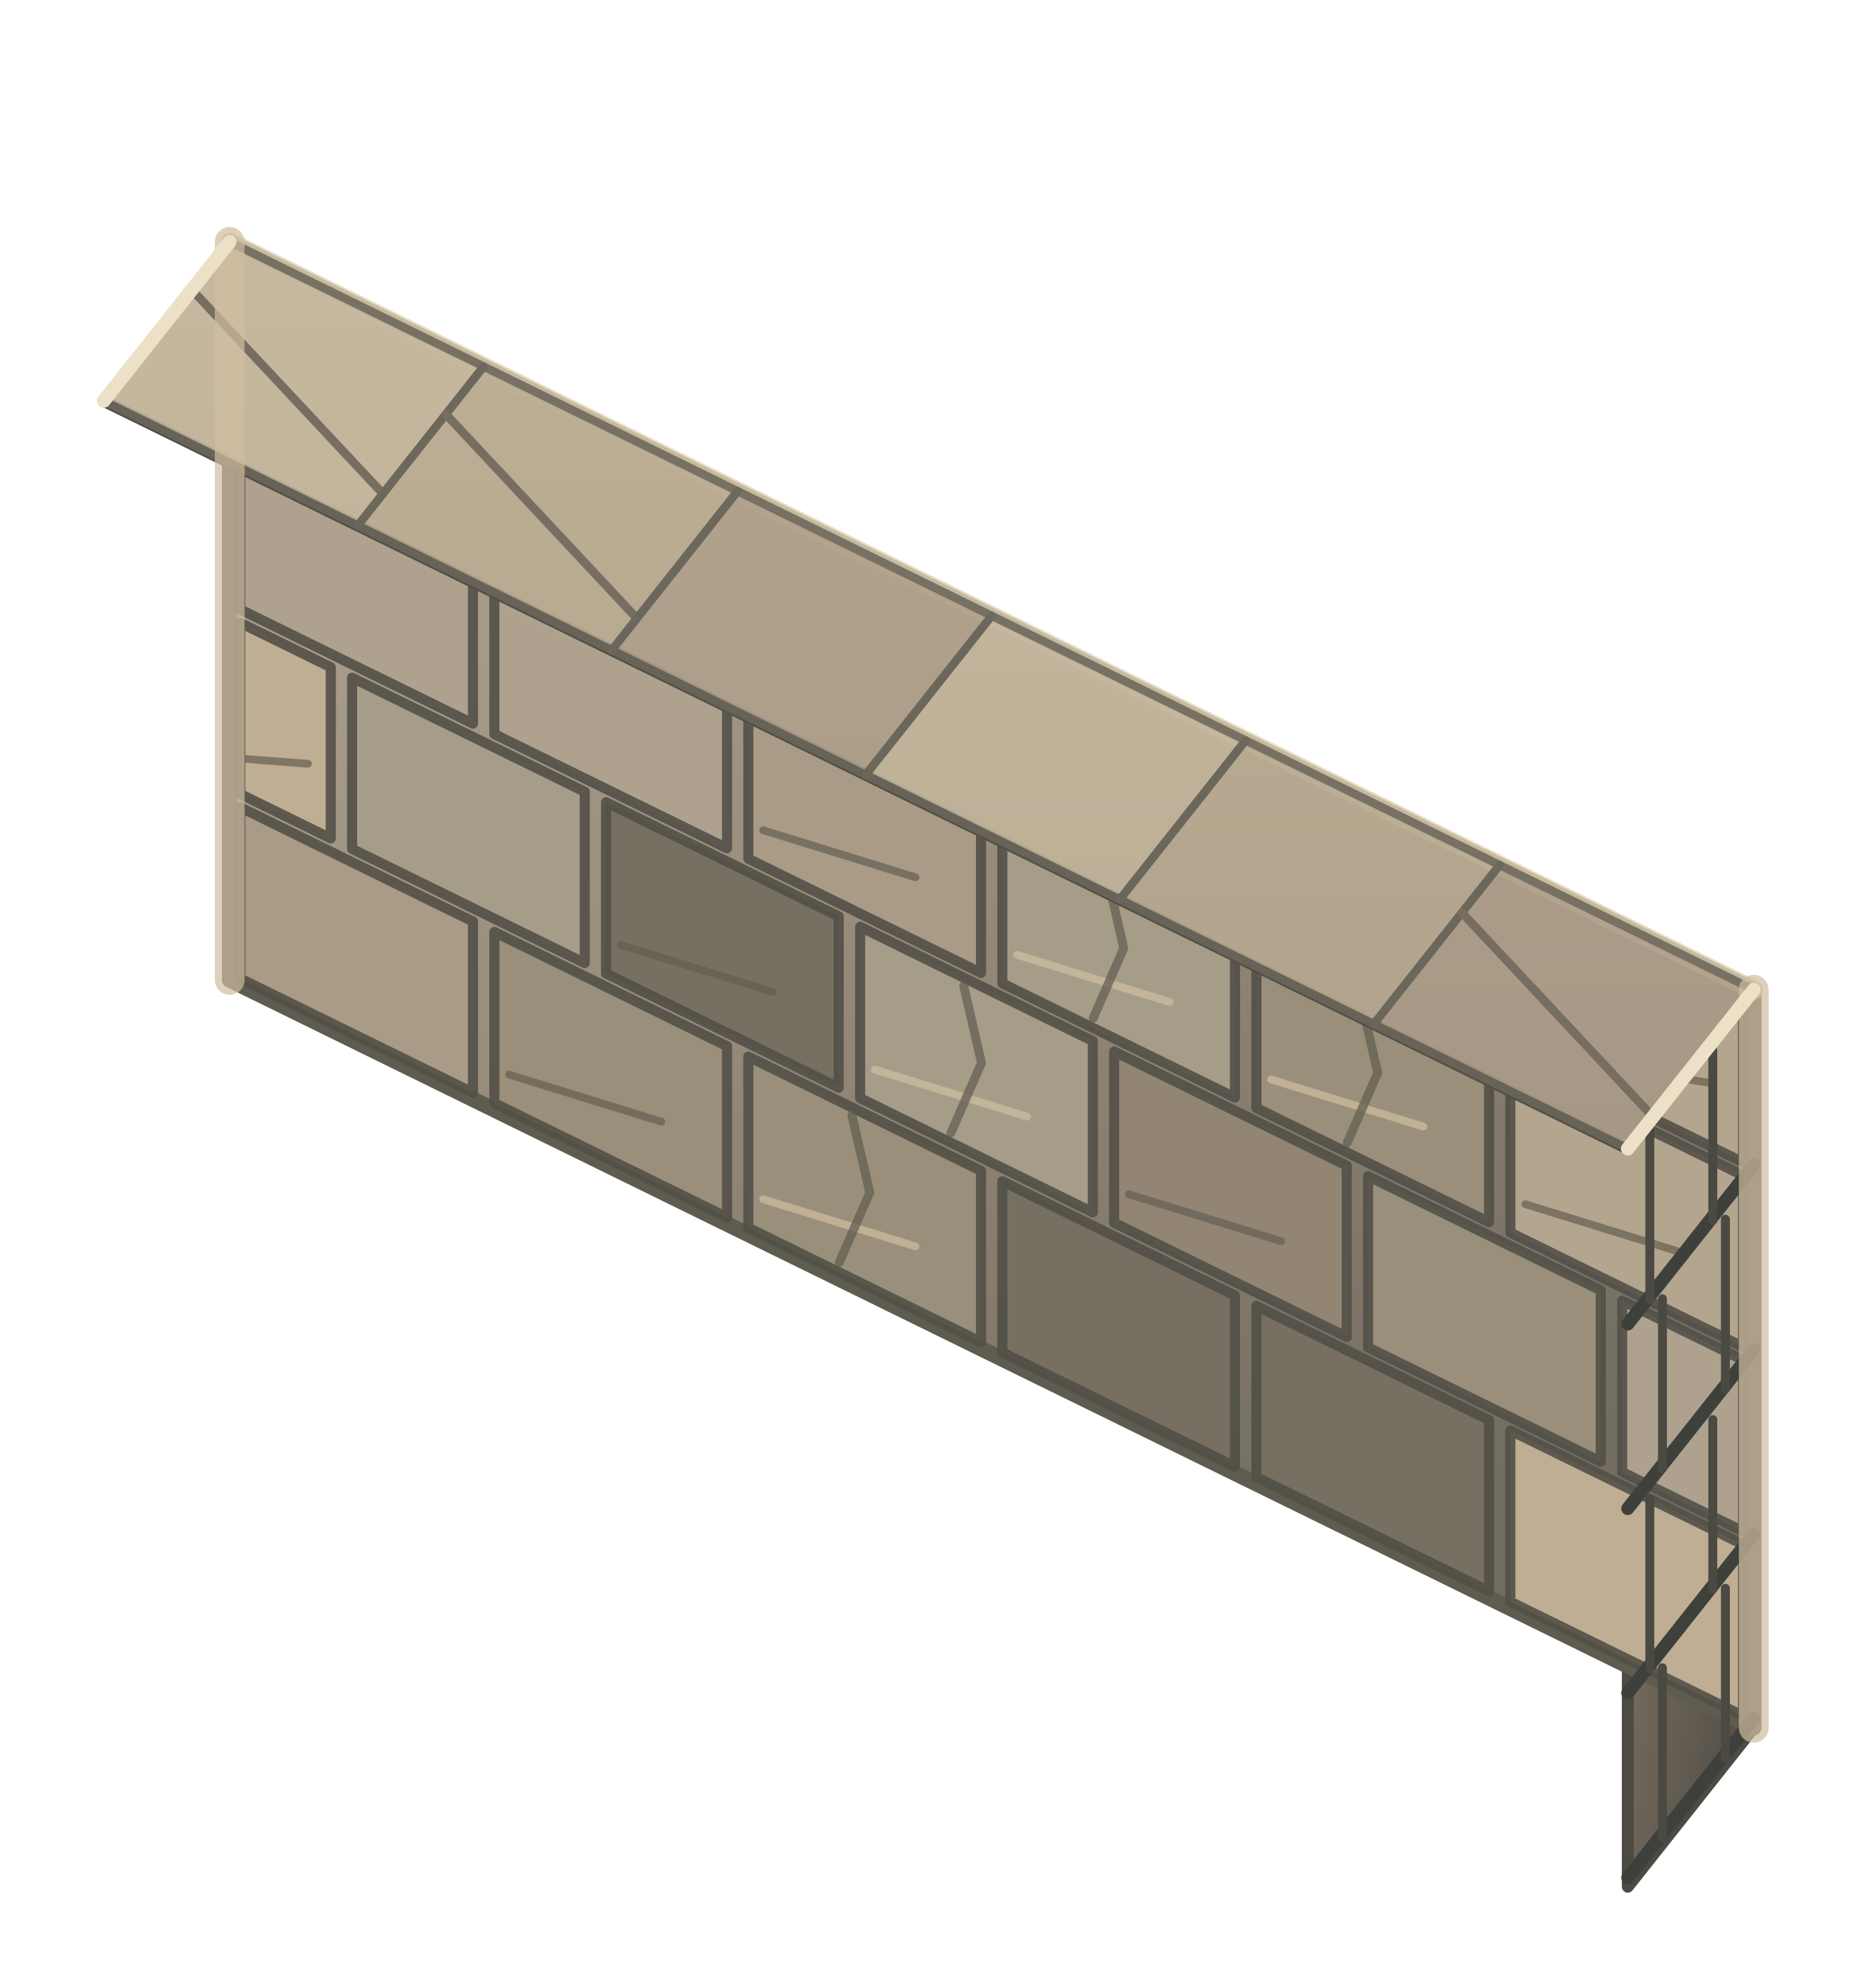
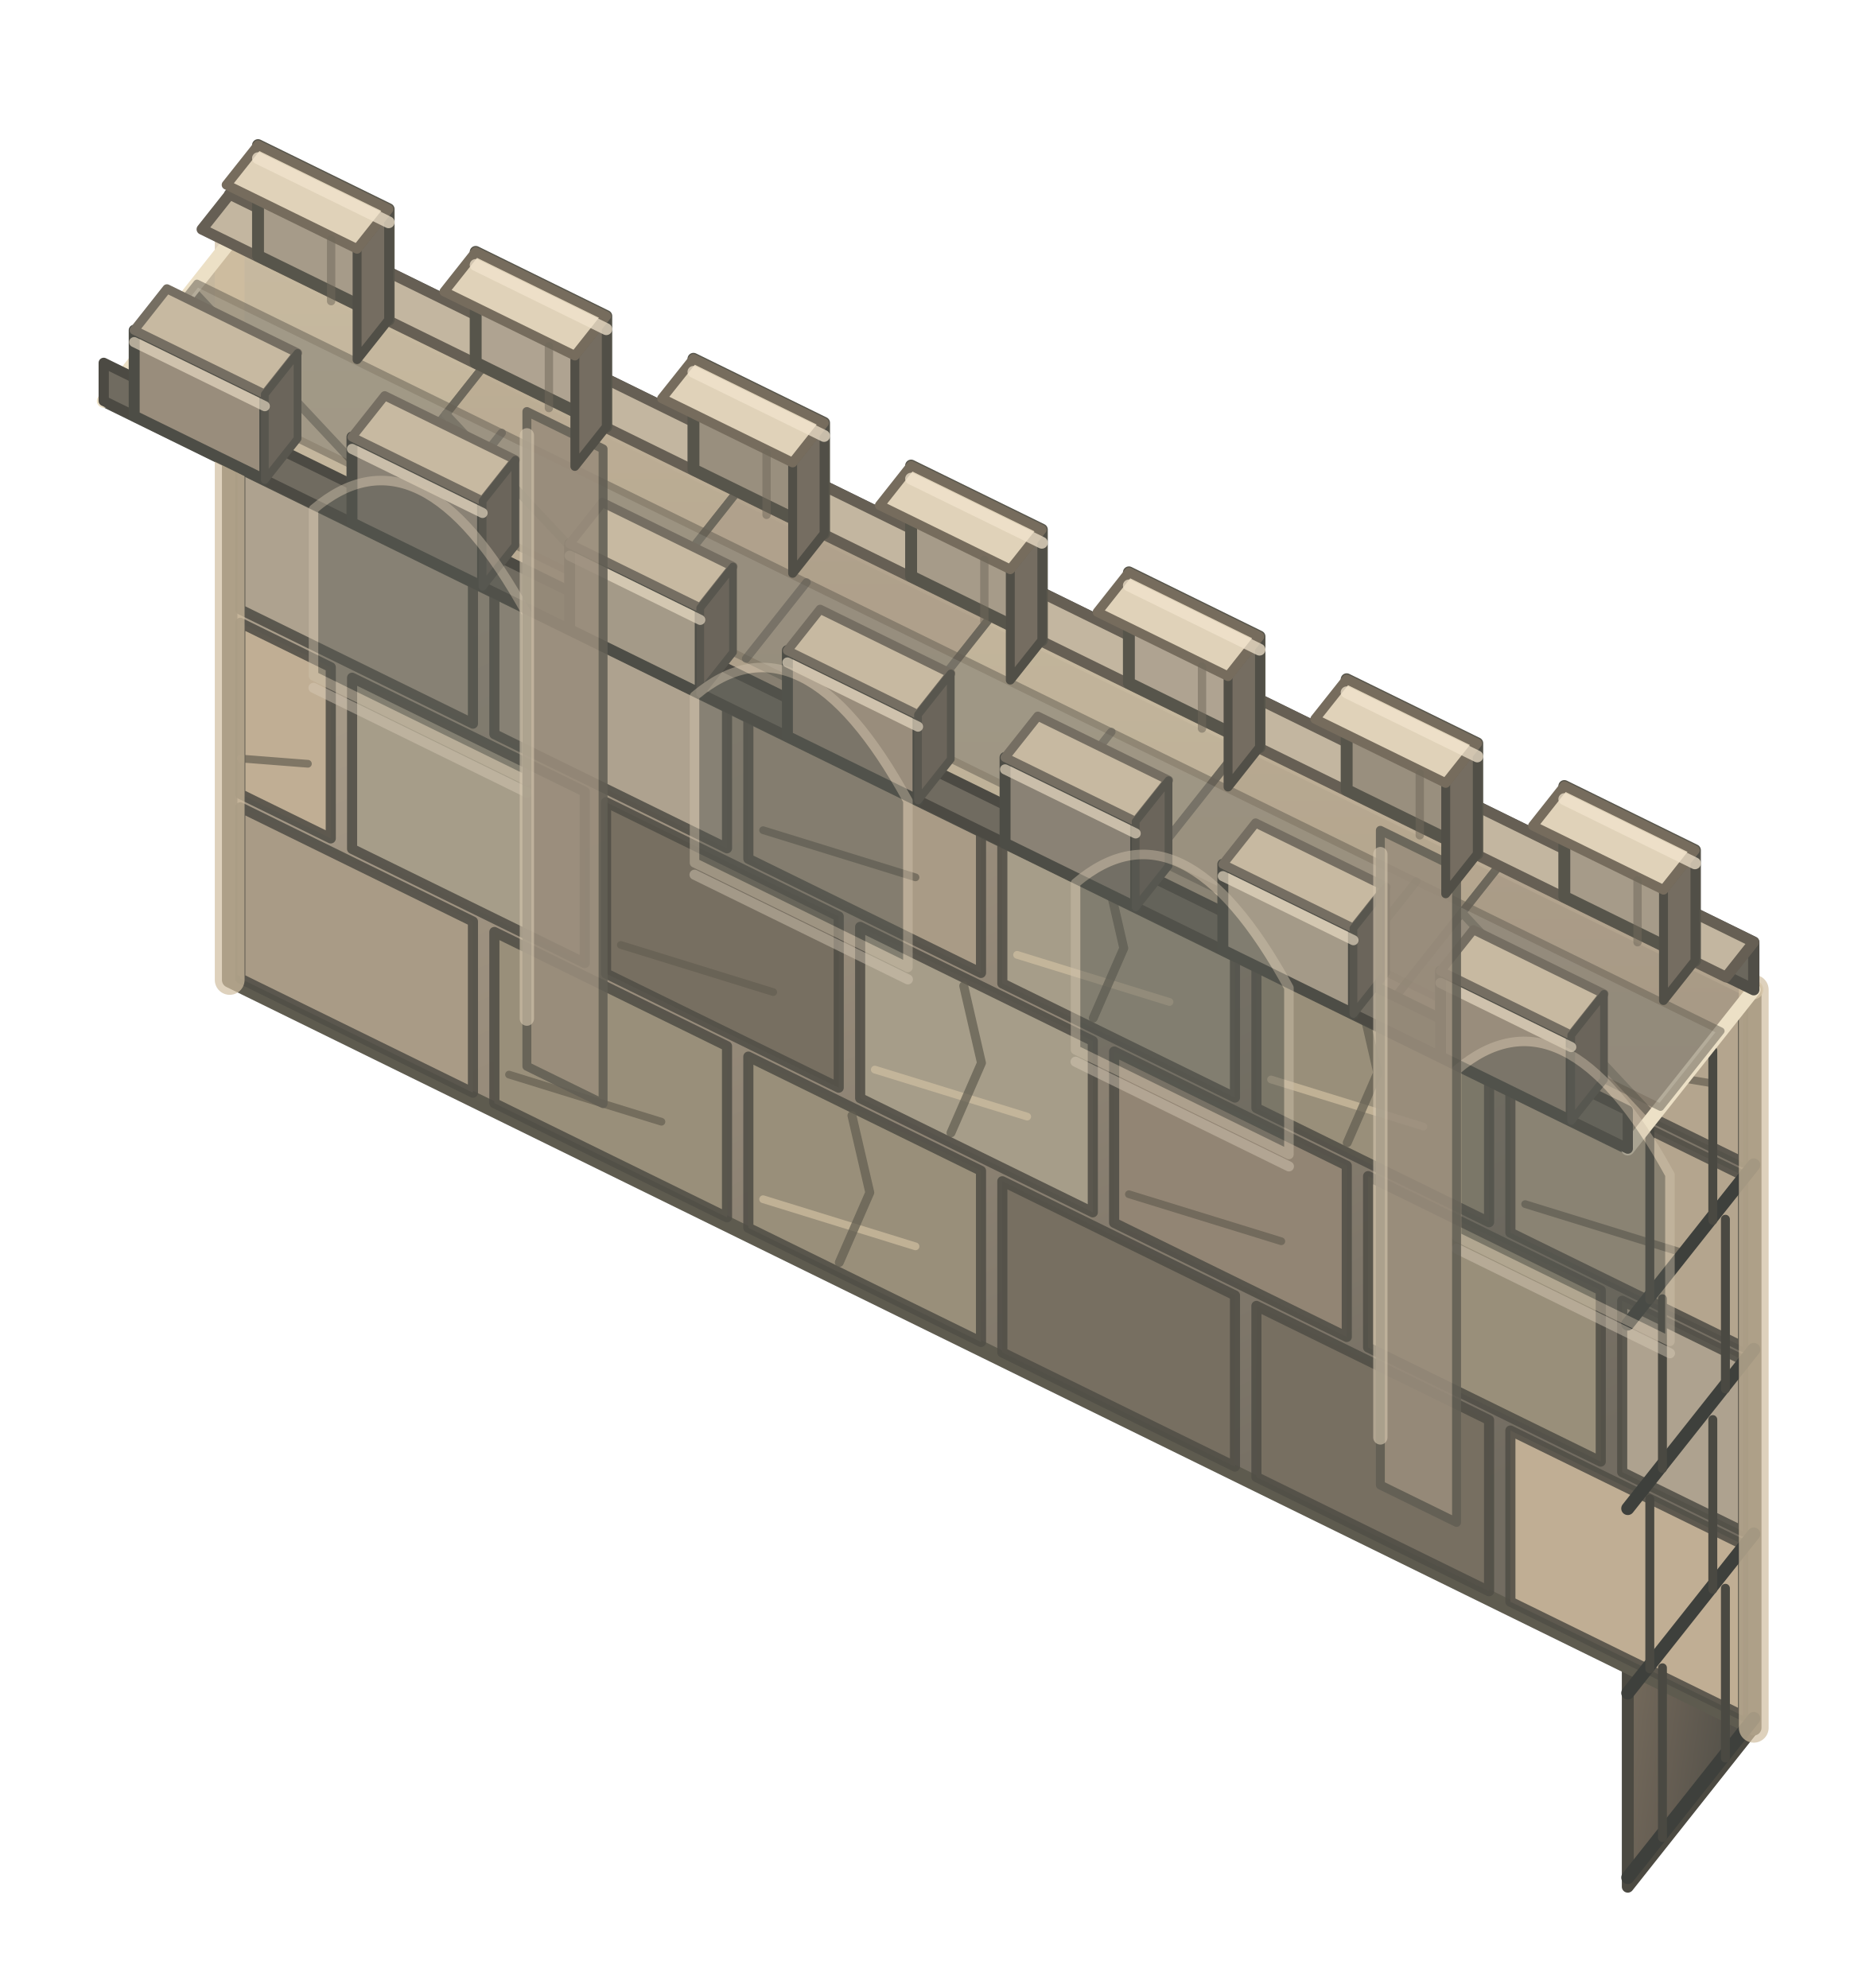
<svg xmlns="http://www.w3.org/2000/svg" width="156" height="167" viewBox="242 167 156 167" shape-rendering="geometricPrecision">
  <defs>
    <linearGradient id="side" x1="0" y1="0" x2="1" y2="1">
      <stop stop-color="#8c7f6b" />
      <stop offset=".6" stop-color="#665e53" />
      <stop offset="1" stop-color="#484943" />
    </linearGradient>
    <linearGradient id="front" x1="0" y1="0" x2=".5" y2="1">
      <stop stop-color="#b5a996" />
      <stop offset=".52" stop-color="#988c7b" />
      <stop offset="1" stop-color="#726c61" />
    </linearGradient>
    <linearGradient id="roof" x1="0" y1="0" x2="0" y2="1">
      <stop stop-color="#ddd0b6" />
      <stop offset=".5" stop-color="#b6a992" />
      <stop offset="1" stop-color="#797367" />
    </linearGradient>
  </defs>
  <g stroke-linejoin="round" stroke-linecap="round">
    <polygon points="389.29,312.14 378.71,325.49 378.71,263.49 389.29,250.14" fill="url(#side)" stroke="#4c4a42" stroke-width="1" />
    <polygon points="261.29,249.32 389.29,312.14 389.29,250.14 261.29,187.32" fill="url(#front)" stroke="#5e5b4f" stroke-width="1.3" />
    <polygon points="262.18,249.2 281.72,258.79 281.72,244.41 262.18,234.82" fill="#a99b86" stroke="#514f47" stroke-opacity=".88" stroke-width="0.85" />
    <polygon points="283.52,259.67 303.06,269.26 303.06,254.88 283.52,245.29" fill="#998f7a" stroke="#514f47" stroke-opacity=".88" stroke-width="0.85" />
    <polyline points="284.75,257.27 297.55,261.23" fill="none" stroke="#645e51" stroke-width="0.65" stroke-linecap="round" stroke-linejoin="round" opacity=".7" />
    <polygon points="304.85,270.14 324.39,279.73 324.39,265.35 304.85,255.76" fill="#998f7a" stroke="#514f47" stroke-opacity=".88" stroke-width="0.85" />
    <polyline points="306.09,267.74 318.89,271.7" fill="none" stroke="#d0bfa1" stroke-width="0.65" stroke-linecap="round" stroke-linejoin="round" opacity=".7" />
    <polyline points="312.49,273.05 315.05,267.18 313.55,260.71" fill="none" stroke="#615d50" stroke-width="0.75" stroke-linecap="round" stroke-linejoin="round" opacity=".72" />
    <polygon points="326.18,280.61 345.72,290.2 345.72,275.82 326.18,266.23" fill="#776f61" stroke="#514f47" stroke-opacity=".88" stroke-width="0.85" />
    <polygon points="347.52,291.08 367.06,300.67 367.06,286.29 347.52,276.7" fill="#776f61" stroke="#514f47" stroke-opacity=".88" stroke-width="0.85" />
    <polygon points="368.85,301.55 388.39,311.14 388.39,296.75 368.85,287.17" fill="#c0ae94" stroke="#514f47" stroke-opacity=".88" stroke-width="0.85" />
    <polygon points="262.18,233.7 269.78,237.43 269.78,223.05 262.18,219.32" fill="#c0ae94" stroke="#514f47" stroke-opacity=".88" stroke-width="0.85" />
    <polyline points="262.23,230.72 267.86,231.16" fill="none" stroke="#645e51" stroke-width="0.65" stroke-linecap="round" stroke-linejoin="round" opacity=".7" />
    <polygon points="271.57,238.31 291.11,247.9 291.11,233.51 271.57,223.93" fill="#a69d89" stroke="#514f47" stroke-opacity=".88" stroke-width="0.85" />
    <polygon points="292.9,248.78 312.44,258.37 312.44,243.98 292.9,234.39" fill="#776f61" stroke="#514f47" stroke-opacity=".88" stroke-width="0.85" />
    <polyline points="294.14,246.38 306.94,250.34" fill="none" stroke="#645e51" stroke-width="0.65" stroke-linecap="round" stroke-linejoin="round" opacity=".7" />
    <polygon points="314.24,259.25 333.78,268.84 333.78,254.45 314.24,244.86" fill="#a69d89" stroke="#514f47" stroke-opacity=".88" stroke-width="0.85" />
    <polyline points="315.47,256.85 328.27,260.8" fill="none" stroke="#d0bfa1" stroke-width="0.65" stroke-linecap="round" stroke-linejoin="round" opacity=".7" />
    <polyline points="321.87,262.16 324.43,256.29 322.94,249.82" fill="none" stroke="#615d50" stroke-width="0.75" stroke-linecap="round" stroke-linejoin="round" opacity=".72" />
    <polygon points="335.57,269.72 355.11,279.31 355.11,264.92 335.57,255.33" fill="#928574" stroke="#514f47" stroke-opacity=".88" stroke-width="0.85" />
    <polyline points="336.81,267.32 349.61,271.27" fill="none" stroke="#645e51" stroke-width="0.65" stroke-linecap="round" stroke-linejoin="round" opacity=".7" />
    <polygon points="356.9,280.19 376.44,289.78 376.44,275.39 356.9,265.8" fill="#998f7a" stroke="#514f47" stroke-opacity=".88" stroke-width="0.85" />
    <polygon points="378.24,290.66 388.39,295.64 388.39,281.25 378.24,276.27" fill="#aea28f" stroke="#514f47" stroke-opacity=".88" stroke-width="0.85" />
    <polygon points="262.18,218.2 281.72,227.79 281.72,213.41 262.18,203.82" fill="#aea28f" stroke="#514f47" stroke-opacity=".88" stroke-width="0.85" />
    <polygon points="283.52,228.67 303.06,238.26 303.06,223.88 283.52,214.29" fill="#aea28f" stroke="#514f47" stroke-opacity=".88" stroke-width="0.85" />
    <polygon points="304.85,239.14 324.39,248.73 324.39,234.35 304.85,224.76" fill="#a99b86" stroke="#514f47" stroke-opacity=".88" stroke-width="0.85" />
    <polyline points="306.09,236.74 318.89,240.7" fill="none" stroke="#645e51" stroke-width="0.65" stroke-linecap="round" stroke-linejoin="round" opacity=".7" />
    <polygon points="326.18,249.61 345.72,259.2 345.72,244.82 326.18,235.23" fill="#a69d89" stroke="#514f47" stroke-opacity=".88" stroke-width="0.85" />
    <polyline points="327.42,247.21 340.22,251.17" fill="none" stroke="#d0bfa1" stroke-width="0.65" stroke-linecap="round" stroke-linejoin="round" opacity=".7" />
    <polyline points="333.82,252.52 336.38,246.65 334.89,240.18" fill="none" stroke="#615d50" stroke-width="0.75" stroke-linecap="round" stroke-linejoin="round" opacity=".72" />
    <polygon points="347.52,260.08 367.06,269.67 367.06,255.29 347.52,245.7" fill="#998f7a" stroke="#514f47" stroke-opacity=".88" stroke-width="0.85" />
    <polyline points="348.75,257.68 361.55,261.64" fill="none" stroke="#d0bfa1" stroke-width="0.65" stroke-linecap="round" stroke-linejoin="round" opacity=".7" />
    <polyline points="355.15,262.99 357.71,257.12 356.22,250.65" fill="none" stroke="#615d50" stroke-width="0.75" stroke-linecap="round" stroke-linejoin="round" opacity=".72" />
    <polygon points="368.85,270.55 388.39,280.14 388.39,265.75 368.85,256.17" fill="#b4a58e" stroke="#514f47" stroke-opacity=".88" stroke-width="0.85" />
    <polyline points="370.09,268.15 382.89,272.11" fill="none" stroke="#645e51" stroke-width="0.65" stroke-linecap="round" stroke-linejoin="round" opacity=".7" />
    <polygon points="262.18,202.7 269.78,206.43 269.78,192.05 262.18,188.32" fill="#776f61" stroke="#514f47" stroke-opacity=".88" stroke-width="0.85" />
    <polygon points="271.57,207.31 291.11,216.9 291.11,202.51 271.57,192.93" fill="#928574" stroke="#514f47" stroke-opacity=".88" stroke-width="0.85" />
    <polyline points="272.81,204.91 285.61,208.87" fill="none" stroke="#d0bfa1" stroke-width="0.65" stroke-linecap="round" stroke-linejoin="round" opacity=".7" />
    <polyline points="279.21,210.22 281.77,204.35 280.27,197.88" fill="none" stroke="#615d50" stroke-width="0.75" stroke-linecap="round" stroke-linejoin="round" opacity=".72" />
    <polygon points="292.9,217.78 312.44,227.37 312.44,212.98 292.9,203.39" fill="#776f61" stroke="#514f47" stroke-opacity=".88" stroke-width="0.85" />
    <polyline points="294.14,215.38 306.94,219.34" fill="none" stroke="#645e51" stroke-width="0.65" stroke-linecap="round" stroke-linejoin="round" opacity=".7" />
    <polygon points="314.24,228.25 333.78,237.84 333.78,223.45 314.24,213.86" fill="#998f7a" stroke="#514f47" stroke-opacity=".88" stroke-width="0.85" />
    <polyline points="315.47,225.85 328.27,229.8" fill="none" stroke="#d0bfa1" stroke-width="0.65" stroke-linecap="round" stroke-linejoin="round" opacity=".7" />
    <polyline points="321.87,231.16 324.43,225.29 322.94,218.82" fill="none" stroke="#615d50" stroke-width="0.75" stroke-linecap="round" stroke-linejoin="round" opacity=".72" />
    <polygon points="335.57,238.72 355.11,248.31 355.11,233.92 335.57,224.33" fill="#776f61" stroke="#514f47" stroke-opacity=".88" stroke-width="0.85" />
    <polyline points="336.81,236.32 349.61,240.27" fill="none" stroke="#645e51" stroke-width="0.65" stroke-linecap="round" stroke-linejoin="round" opacity=".7" />
    <polygon points="356.9,249.19 376.44,258.78 376.44,244.39 356.9,234.8" fill="#aea28f" stroke="#514f47" stroke-opacity=".88" stroke-width="0.85" />
    <polygon points="378.24,259.66 388.39,264.64 388.39,250.25 378.24,245.27" fill="#b4a58e" stroke="#514f47" stroke-opacity=".88" stroke-width="0.85" />
    <polyline points="378.53,256.8 385.7,257.99" fill="none" stroke="#645e51" stroke-width="0.65" stroke-linecap="round" stroke-linejoin="round" opacity=".7" />
    <polyline points="389.29,311.36 378.71,324.72" fill="none" stroke="#3e403c" stroke-width="1.1" stroke-linecap="round" stroke-linejoin="round" />
    <polyline points="386.91,314.68 386.91,300.42" fill="none" stroke="#4a4942" stroke-width="0.75" stroke-linecap="round" stroke-linejoin="round" />
    <polyline points="381.62,321.36 381.62,307.1" fill="none" stroke="#4a4942" stroke-width="0.75" stroke-linecap="round" stroke-linejoin="round" />
    <polyline points="389.29,295.86 378.71,309.22" fill="none" stroke="#3e403c" stroke-width="1.1" stroke-linecap="round" stroke-linejoin="round" />
    <polyline points="385.85,300.51 385.85,286.25" fill="none" stroke="#4a4942" stroke-width="0.75" stroke-linecap="round" stroke-linejoin="round" />
    <polyline points="380.56,307.19 380.56,292.93" fill="none" stroke="#4a4942" stroke-width="0.75" stroke-linecap="round" stroke-linejoin="round" />
    <polyline points="389.29,280.36 378.71,293.72" fill="none" stroke="#3e403c" stroke-width="1.1" stroke-linecap="round" stroke-linejoin="round" />
    <polyline points="386.91,283.68 386.91,269.42" fill="none" stroke="#4a4942" stroke-width="0.75" stroke-linecap="round" stroke-linejoin="round" />
    <polyline points="381.62,290.36 381.62,276.1" fill="none" stroke="#4a4942" stroke-width="0.75" stroke-linecap="round" stroke-linejoin="round" />
    <polyline points="389.29,264.86 378.71,278.22" fill="none" stroke="#3e403c" stroke-width="1.1" stroke-linecap="round" stroke-linejoin="round" />
    <polyline points="385.85,269.51 385.85,255.25" fill="none" stroke="#4a4942" stroke-width="0.75" stroke-linecap="round" stroke-linejoin="round" />
    <polyline points="380.56,276.19 380.56,261.93" fill="none" stroke="#4a4942" stroke-width="0.75" stroke-linecap="round" stroke-linejoin="round" />
    <polygon points="261.29,187.32 389.29,250.14 378.71,263.49 250.71,200.68" fill="url(#roof)" stroke="#504f47" stroke-width="1" />
    <polyline points="261.29,187.32 389.29,250.14" fill="none" stroke="#e2d3b6" stroke-width="1.6" stroke-linecap="round" stroke-linejoin="round" opacity=".8" />
    <polygon points="261.29,187.32 282.62,197.79 272.05,211.15 250.71,200.68" fill="#c3b59b" stroke="#6b665a" stroke-width=".7" opacity=".86" />
    <polyline points="258.11,191.33 274.16,208.48" fill="none" stroke="#766e61" stroke-width="0.72" stroke-linecap="round" stroke-linejoin="round" />
    <polygon points="282.62,197.79 303.95,208.26 293.38,221.62 272.05,211.15" fill="#b8a991" stroke="#6b665a" stroke-width=".7" opacity=".86" />
    <polyline points="279.45,201.8 295.49,218.95" fill="none" stroke="#766e61" stroke-width="0.72" stroke-linecap="round" stroke-linejoin="round" />
    <polygon points="303.95,208.26 325.29,218.73 314.71,232.09 293.38,221.62" fill="#ad9e89" stroke="#6b665a" stroke-width=".7" opacity=".86" />
    <polygon points="325.29,218.73 346.62,229.2 336.05,242.56 314.71,232.09" fill="#c3b59b" stroke="#6b665a" stroke-width=".7" opacity=".86" />
    <polygon points="346.62,229.2 367.95,239.67 357.38,253.03 336.05,242.56" fill="#b8a991" stroke="#6b665a" stroke-width=".7" opacity=".86" />
    <polygon points="367.95,239.67 389.29,250.14 378.71,263.49 357.38,253.03" fill="#ad9e89" stroke="#6b665a" stroke-width=".7" opacity=".86" />
    <polyline points="364.78,243.67 380.83,260.82" fill="none" stroke="#766e61" stroke-width="0.72" stroke-linecap="round" stroke-linejoin="round" />
    <polyline points="261.29,249.32 261.29,187.32" fill="none" stroke="#d0bea0" stroke-width="2.5" stroke-linecap="round" stroke-linejoin="round" opacity=".7" />
    <polyline points="261.29,187.32 250.71,200.68" fill="none" stroke="#ece0c6" stroke-width="1.15" stroke-linecap="round" stroke-linejoin="round" />
    <polyline points="389.29,312.14 389.29,250.14" fill="none" stroke="#d0bea0" stroke-width="2.5" stroke-linecap="round" stroke-linejoin="round" opacity=".7" />
    <polyline points="389.29,250.14 378.71,263.49" fill="none" stroke="#ece0c6" stroke-width="1.15" stroke-linecap="round" stroke-linejoin="round" />
  </g>
+   <g id="stone-crenellations-v1" stroke-linejoin="round" stroke-linecap="round">
+     <polygon points="258.54,190.79 386.54,253.61 381.46,260.02 253.46,197.21" fill="#817d72" stroke="#635e53" stroke-width=".60" opacity=".52" />
+     <path d="M284.14,203.36 L279.06,209.77" stroke="#55534d" stroke-width=".70" opacity="0.48" fill="none" />
+     <path d="M309.74,215.92 L304.66,222.33" stroke="#55534d" stroke-width=".70" opacity="0.48" fill="none" />
+     <path d="M335.34,228.48 L330.26,234.89" stroke="#55534d" stroke-width=".70" opacity="0.48" fill="none" />
+     <path d="M360.94,241.05 L355.86,247.46" stroke="#55534d" stroke-width=".70" opacity="0.48" fill="none" />
+     <polygon points="250.71,200.68 378.71,263.49 378.71,260.29 250.71,197.48" fill="#706b60" stroke="#4c4a43" stroke-width=".86" />
+     <polygon points="253.27,201.94 264.24,207.32 264.24,200.12 253.27,194.74" fill="#998d7c" stroke="#4d4d46" stroke-width=".92" />
+     <polygon points="253.27,194.74 264.24,200.12 266.99,196.65 256.02,191.26" fill="#c7b9a1" stroke="#756e62" stroke-width=".76" />
+     <polygon points="264.24,207.32 266.99,203.85 266.99,196.65 264.24,200.12" fill="#6b655b" stroke="#58564e" stroke-width=".65" />
+     <path d="M253.27,195.74 L264.24,201.12" stroke="#eee0c8" stroke-width=".85" opacity="0.64" fill="none" />
+     <polygon points="271.56,210.91 282.53,216.29 282.53,209.09 271.56,203.71" fill="#8a8275" stroke="#4d4d46" stroke-width=".92" />
+     <polygon points="271.56,203.71 282.53,209.09 285.28,205.62 274.31,200.24" fill="#c7b9a1" stroke="#756e62" stroke-width=".76" />
+     <polygon points="282.53,216.29 285.28,212.82 285.28,205.62 282.53,209.09" fill="#6b655b" stroke="#58564e" stroke-width=".65" />
+     <path d="M271.56,204.71 L282.53,210.09" stroke="#eee0c8" stroke-width=".85" opacity="0.64" fill="none" />
+     <polygon points="289.84,219.88 300.81,225.27 300.81,218.07 289.84,212.68" fill="#a49a88" stroke="#4d4d46" stroke-width=".92" />
+     <polygon points="289.84,212.68 300.81,218.07 303.56,214.59 292.59,209.21" fill="#c7b9a1" stroke="#756e62" stroke-width=".76" />
+     <polygon points="300.81,225.27 303.56,221.79 303.56,214.59 300.81,218.07" fill="#6b655b" stroke="#58564e" stroke-width=".65" />
+     <path d="M289.84,213.68 L300.81,219.07" stroke="#eee0c8" stroke-width=".85" opacity="0.64" fill="none" />
+     <polygon points="308.13,228.85 319.10,234.24 319.10,227.04 308.13,221.65" fill="#998d7c" stroke="#4d4d46" stroke-width=".92" />
+     <polygon points="308.13,221.65 319.10,227.04 321.85,223.57 310.88,218.18" fill="#c7b9a1" stroke="#756e62" stroke-width=".76" />
+     <polygon points="319.10,234.24 321.85,230.77 321.85,223.57 319.10,227.04" fill="#6b655b" stroke="#58564e" stroke-width=".65" />
+     <path d="M308.13,222.65 L319.10,228.04" stroke="#eee0c8" stroke-width=".85" opacity="0.64" fill="none" />
+     <polygon points="326.41,237.83 337.38,243.21 337.38,236.01 326.41,230.63" fill="#8a8275" stroke="#4d4d46" stroke-width=".92" />
+     <polygon points="326.41,230.63 337.38,236.01 340.14,232.54 329.16,227.16" fill="#c7b9a1" stroke="#756e62" stroke-width=".76" />
+     <polygon points="337.38,243.21 340.14,239.74 340.14,232.54 337.38,236.01" fill="#6b655b" stroke="#58564e" stroke-width=".65" />
+     <path d="M326.41,231.63 L337.38,237.01" stroke="#eee0c8" stroke-width=".85" opacity="0.64" fill="none" />
+     <polygon points="344.70,246.80 355.67,252.18 355.67,244.98 344.70,239.60" fill="#a49a88" stroke="#4d4d46" stroke-width=".92" />
+     <polygon points="344.70,239.60 355.67,244.98 358.42,241.51 347.45,236.13" fill="#c7b9a1" stroke="#756e62" stroke-width=".76" />
+     <polygon points="355.67,252.18 358.42,248.71 358.42,241.51 355.67,244.98" fill="#6b655b" stroke="#58564e" stroke-width=".65" />
+     <path d="M344.70,240.60 L355.67,245.98" stroke="#eee0c8" stroke-width=".85" opacity="0.64" fill="none" />
+     <polygon points="362.98,255.77 373.96,261.16 373.96,253.96 362.98,248.57" fill="#998d7c" stroke="#4d4d46" stroke-width=".92" />
+     <polygon points="362.98,248.57 373.96,253.96 376.71,250.49 365.74,245.10" fill="#c7b9a1" stroke="#756e62" stroke-width=".76" />
+     <polygon points="373.96,261.16 376.71,257.69 376.71,250.49 373.96,253.96" fill="#6b655b" stroke="#58564e" stroke-width=".65" />
+     <path d="M362.98,249.57 L373.96,254.96" stroke="#eee0c8" stroke-width=".85" opacity="0.64" fill="none" />
+     <path d="M268.33,223.78 L268.33,209.78 Q277.29,202.17 286.25,218.57 L286.25,232.57 Z" fill="#575951" stroke="#cfc1aa" stroke-width=".8" opacity=".45" />
+     <path d="M268.33,224.78 L286.25,233.57" stroke="#d7cab7" stroke-width=".85" opacity="0.46" fill="none" />
+     <path d="M300.33,239.48 L300.33,225.48 Q309.29,217.88 318.25,234.27 L318.25,248.27 Z" fill="#575951" stroke="#cfc1aa" stroke-width=".8" opacity=".45" />
+     <path d="M300.33,240.48 L318.25,249.27" stroke="#d7cab7" stroke-width=".85" opacity="0.46" fill="none" />
+     <path d="M332.33,255.19 L332.33,241.19 Q341.29,233.58 350.25,249.98 L350.25,263.98 Z" fill="#575951" stroke="#cfc1aa" stroke-width=".8" opacity=".45" />
+     <path d="M332.33,256.19 L350.25,264.98" stroke="#d7cab7" stroke-width=".85" opacity="0.46" fill="none" />
+     <path d="M364.33,270.89 L364.33,256.89 Q373.29,249.29 382.25,265.68 L382.25,279.68 Z" fill="#575951" stroke="#cfc1aa" stroke-width=".8" opacity=".45" />
+     <path d="M364.33,271.89 L382.25,280.68" stroke="#d7cab7" stroke-width=".85" opacity="0.46" fill="none" />
+     <polygon points="286.25,201.57 292.65,204.71 292.65,259.71 286.25,256.57" fill="#998d7b" stroke="#625e54" stroke-width=".75" opacity=".88" />
+     <path d="M286.25,203.57 L286.25,252.57" stroke="#d5c6af" stroke-width="1.2" opacity="0.62" fill="none" />
+     <polygon points="357.93,236.75 364.33,239.89 364.33,294.89 357.93,291.75" fill="#998d7b" stroke="#625e54" stroke-width=".75" opacity=".88" />
+     <path d="M357.93,238.75 L357.93,287.75" stroke="#d5c6af" stroke-width="1.2" opacity="0.62" fill="none" />
+     <polygon points="261.29,187.32 389.29,250.14 389.29,246.14 261.29,183.32" fill="#6b675d" stroke="#504e47" stroke-width=".95" />
+     <polygon points="261.29,183.32 389.29,246.14 386.96,249.08 258.96,186.26" fill="#c3b6a0" stroke="#665f54" stroke-width=".9" />
+     <polygon points="263.67,188.49 274.64,193.87 274.64,184.57 263.67,179.19" fill="#a69b89" stroke="#57554b" stroke-width="1.0" />
+     <polygon points="274.64,193.87 271.99,197.21 271.99,187.91 274.64,184.57" fill="#756d61" stroke="#514f47" stroke-width=".75" />
+     <polygon points="263.67,179.19 274.64,184.57 271.99,187.91 261.02,182.53" fill="#e0d2b9" stroke="#766c5d" stroke-width=".8" />
+     <path d="M263.67,180.29 L274.64,185.67" stroke="#f1e4cd" stroke-width="1" opacity="0.74" fill="none" />
+     <path d="M269.81,192.30 L269.81,187.10" stroke="#6f675a" stroke-width=".70" opacity="0.52" fill="none" />
+     <polygon points="281.95,197.46 292.92,202.85 292.92,193.55 281.95,188.16" fill="#afa391" stroke="#57554b" stroke-width="1.0" />
+     <polygon points="292.92,202.85 290.28,206.18 290.28,196.88 292.92,193.55" fill="#756d61" stroke="#514f47" stroke-width=".75" />
+     <polygon points="281.95,188.16 292.92,193.55 290.28,196.88 279.31,191.50" fill="#e0d2b9" stroke="#766c5d" stroke-width=".8" />
+     <path d="M281.95,189.26 L292.92,194.65" stroke="#f1e4cd" stroke-width="1" opacity="0.74" fill="none" />
+     <path d="M288.10,201.28 L288.10,196.08" stroke="#6f675a" stroke-width=".70" opacity="0.52" fill="none" />
+     <polygon points="300.24,206.44 311.21,211.82 311.21,202.52 300.24,197.14" fill="#998f7e" stroke="#57554b" stroke-width="1.0" />
+     <polygon points="311.21,211.82 308.57,215.16 308.57,205.86 311.21,202.52" fill="#756d61" stroke="#514f47" stroke-width=".75" />
+     <polygon points="300.24,197.14 311.21,202.52 308.57,205.86 297.59,200.47" fill="#e0d2b9" stroke="#766c5d" stroke-width=".8" />
+     <path d="M300.24,198.24 L311.21,203.62" stroke="#f1e4cd" stroke-width="1" opacity="0.74" fill="none" />
+     <path d="M306.38,210.25 L306.38,205.05" stroke="#6f675a" stroke-width=".70" opacity="0.52" fill="none" />
+     <polygon points="318.52,215.41 329.50,220.79 329.50,211.49 318.52,206.11" fill="#a69b89" stroke="#57554b" stroke-width="1.0" />
+     <polygon points="329.50,220.79 326.85,224.13 326.85,214.83 329.50,211.49" fill="#756d61" stroke="#514f47" stroke-width=".75" />
+     <polygon points="318.52,206.11 329.50,211.49 326.85,214.83 315.88,209.45" fill="#e0d2b9" stroke="#766c5d" stroke-width=".8" />
+     <path d="M318.52,207.21 L329.50,212.59" stroke="#f1e4cd" stroke-width="1" opacity="0.74" fill="none" />
+     <path d="M324.67,219.22 L324.67,214.02" stroke="#6f675a" stroke-width=".70" opacity="0.52" fill="none" />
+     <polygon points="336.81,224.38 347.78,229.77 347.78,220.47 336.81,215.08" fill="#afa391" stroke="#57554b" stroke-width="1.0" />
+     <polygon points="347.78,229.77 345.14,233.11 345.14,223.81 347.78,220.47" fill="#756d61" stroke="#514f47" stroke-width=".75" />
+     <polygon points="336.81,215.08 347.78,220.47 345.14,223.81 334.17,218.42" fill="#e0d2b9" stroke="#766c5d" stroke-width=".8" />
+     <path d="M336.81,216.18 L347.78,221.57" stroke="#f1e4cd" stroke-width="1" opacity="0.74" fill="none" />
+     <path d="M342.95,228.20 L342.95,223.00" stroke="#6f675a" stroke-width=".70" opacity="0.52" fill="none" />
+     <polygon points="355.10,233.36 366.07,238.74 366.07,229.44 355.10,224.06" fill="#998f7e" stroke="#57554b" stroke-width="1.0" />
+     <polygon points="366.07,238.74 363.42,242.08 363.42,232.78 366.07,229.44" fill="#756d61" stroke="#514f47" stroke-width=".75" />
+     <polygon points="355.10,224.06 366.07,229.44 363.42,232.78 352.45,227.40" fill="#e0d2b9" stroke="#766c5d" stroke-width=".8" />
+     <path d="M355.10,225.16 L366.07,230.54" stroke="#f1e4cd" stroke-width="1" opacity="0.74" fill="none" />
+     <path d="M361.24,237.17 L361.24,231.97" stroke="#6f675a" stroke-width=".70" opacity="0.52" fill="none" />
+     <polygon points="373.38,242.33 384.35,247.72 384.35,238.42 373.38,233.03" fill="#a69b89" stroke="#57554b" stroke-width="1.0" />
+     <polygon points="384.35,247.72 381.71,251.05 381.71,241.75 384.35,238.42" fill="#756d61" stroke="#514f47" stroke-width=".75" />
+     <polygon points="373.38,233.03 384.35,238.42 381.71,241.75 370.74,236.37" fill="#e0d2b9" stroke="#766c5d" stroke-width=".8" />
+     <path d="M373.38,234.13 L384.35,239.52" stroke="#f1e4cd" stroke-width="1" opacity="0.74" fill="none" />
+     <path d="M379.53,246.15 L379.53,240.95" stroke="#6f675a" stroke-width=".70" opacity="0.52" fill="none" />
+   </g>
</svg>
